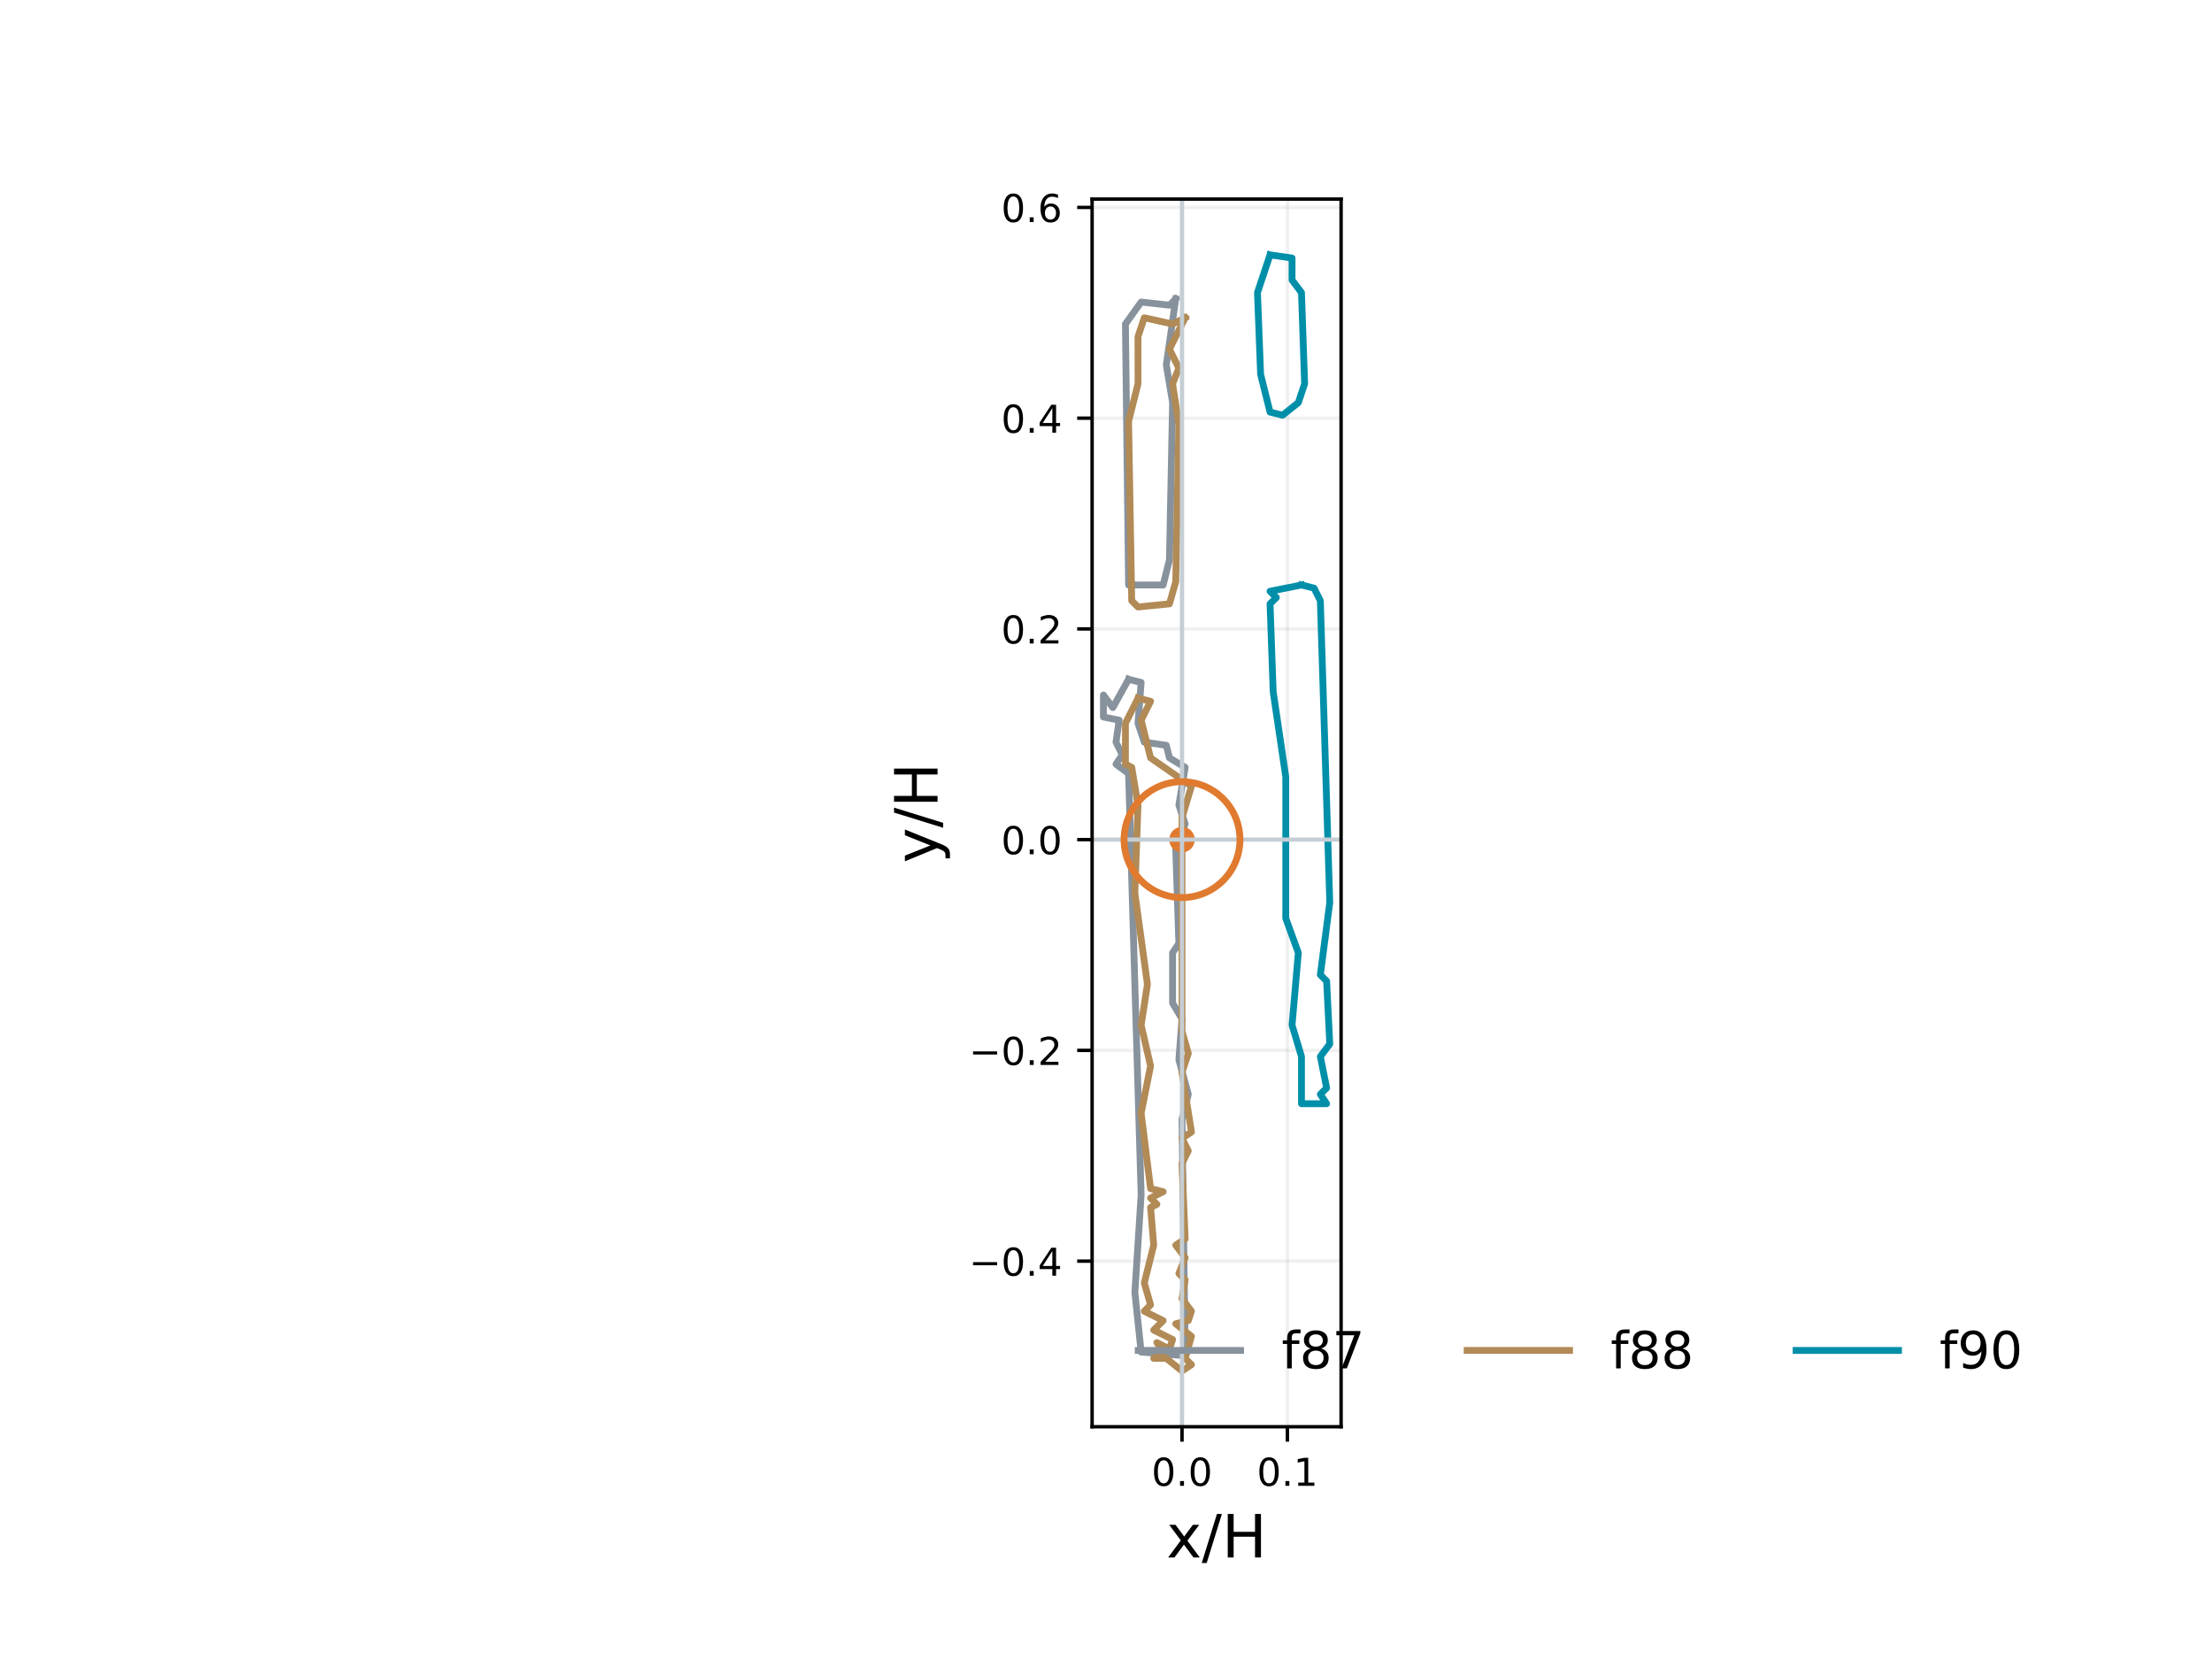
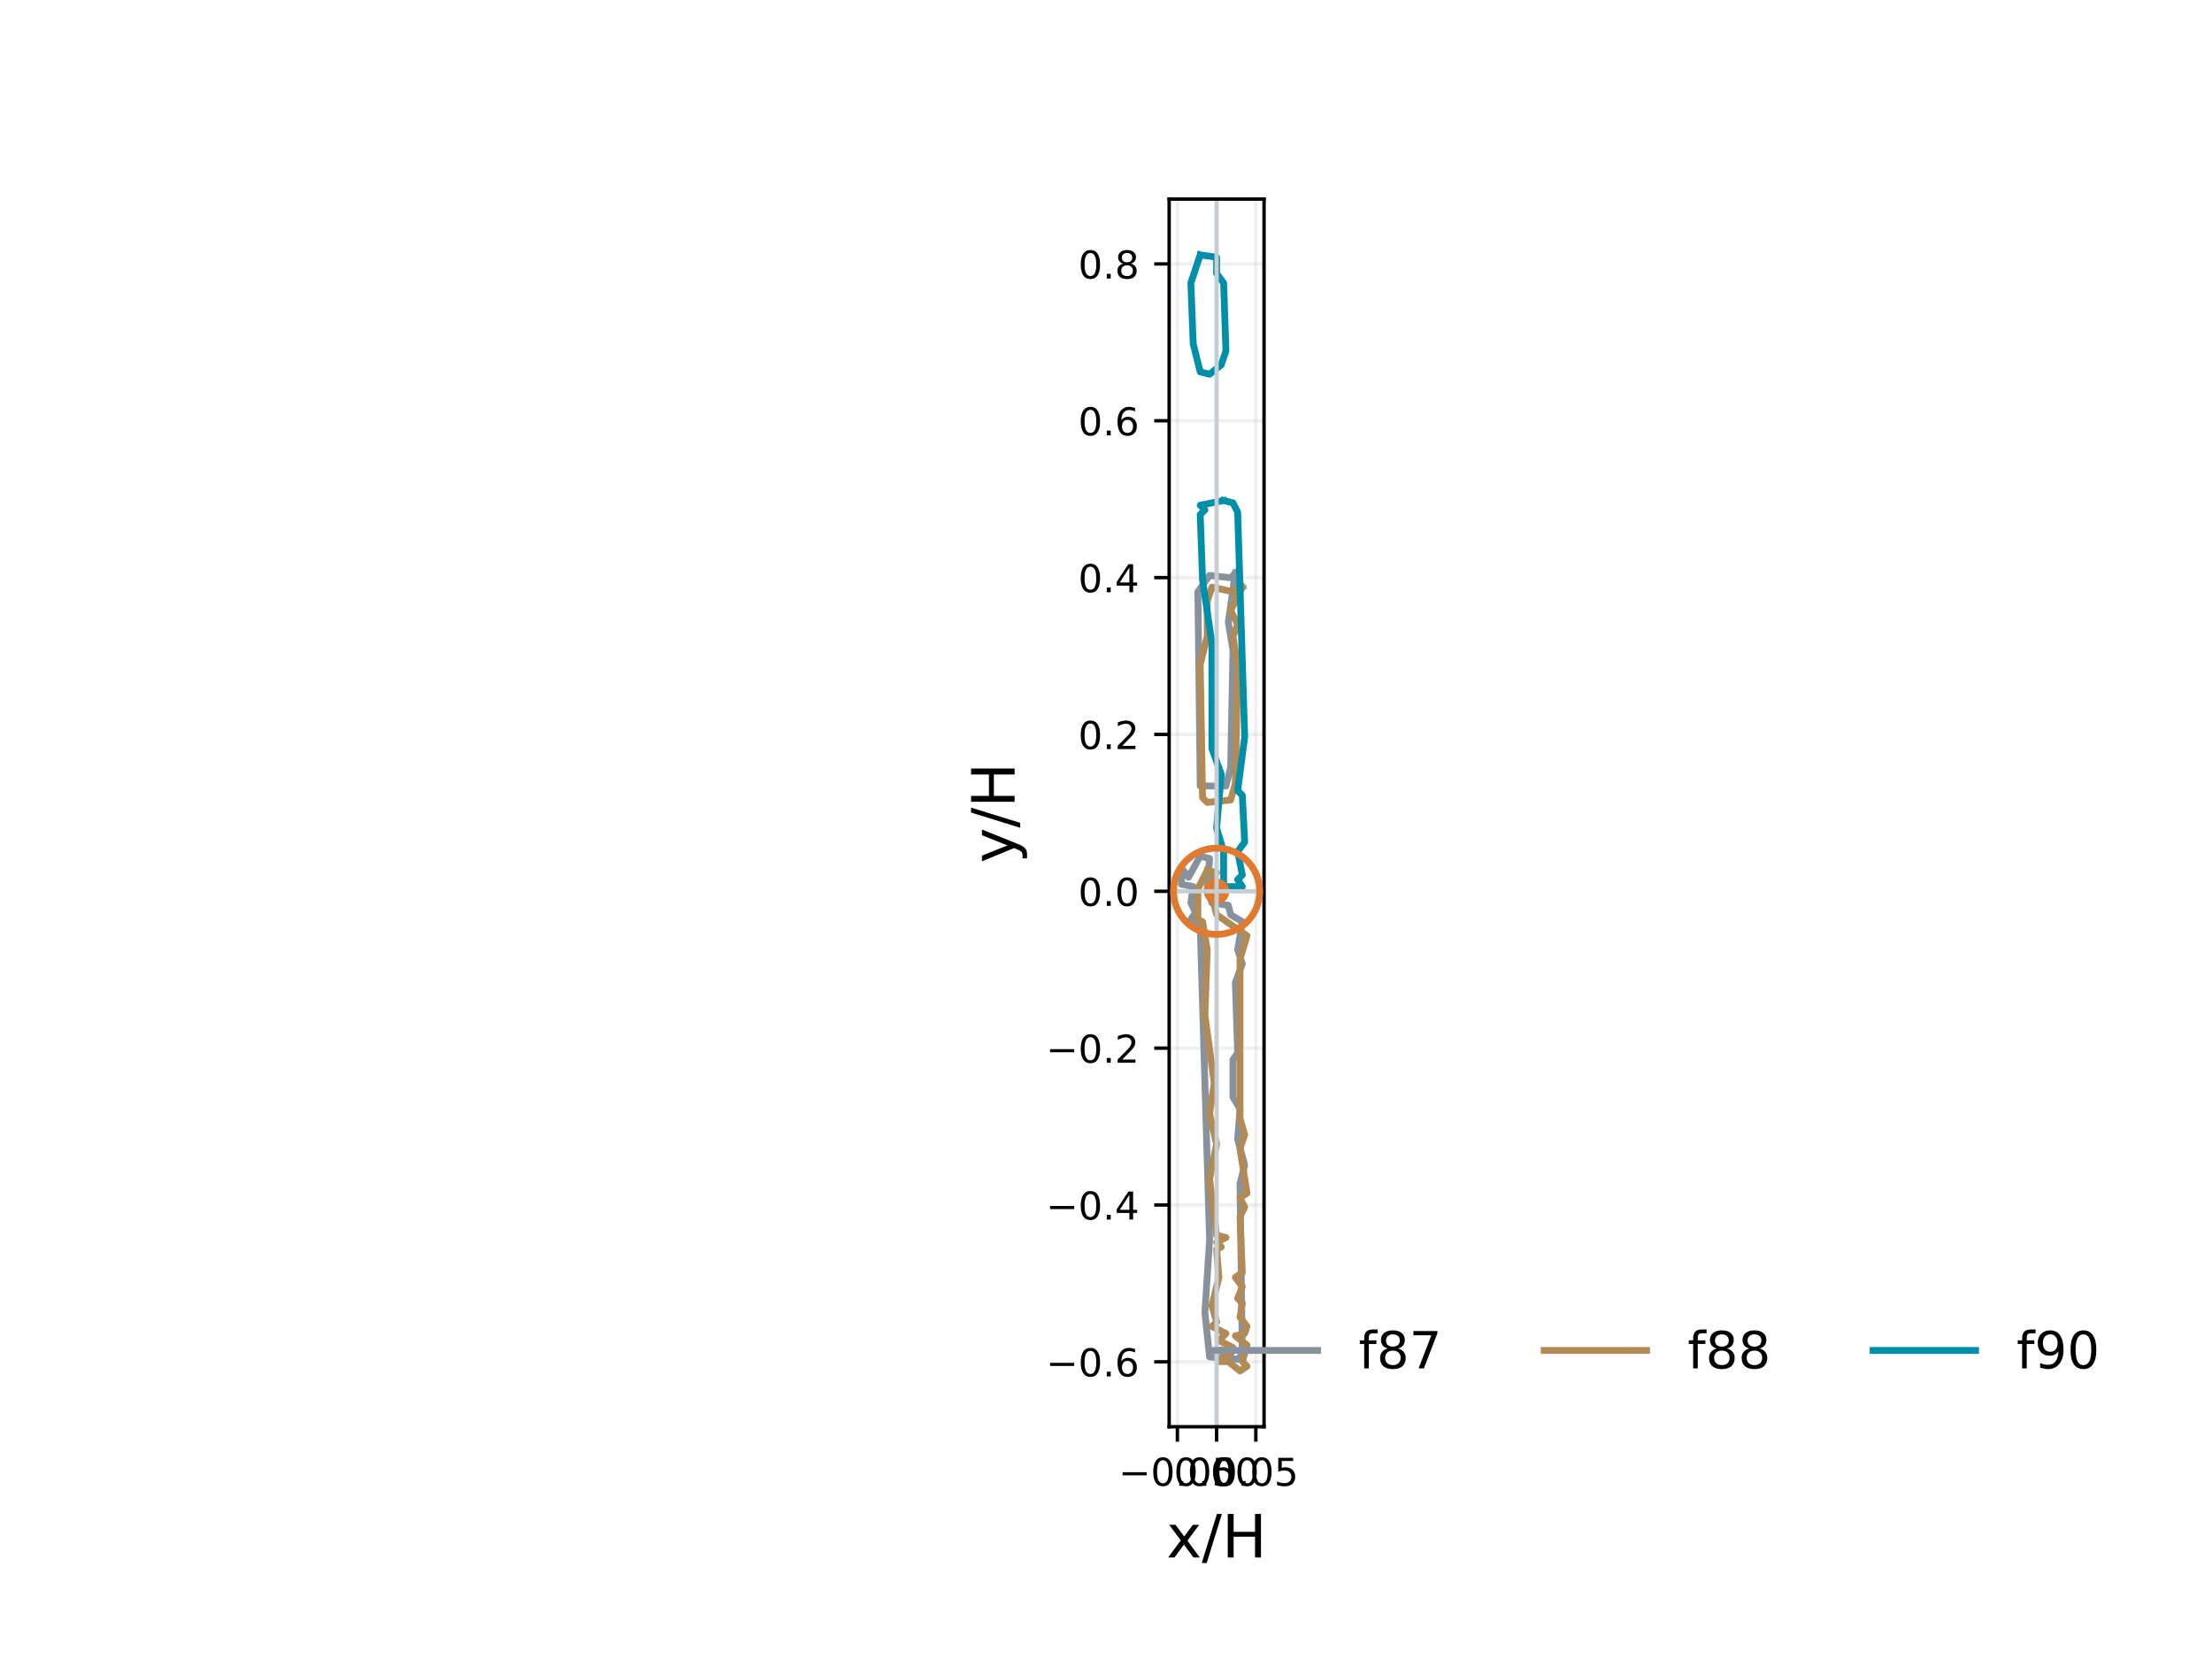
<svg xmlns="http://www.w3.org/2000/svg" xmlns:xlink="http://www.w3.org/1999/xlink" width="518.4pt" height="388.8pt" viewBox="0 0 518.4 388.8" version="1.1">
  <defs>
    <style type="text/css">*{stroke-linejoin: round; stroke-linecap: butt}</style>
  </defs>
  <g id="figure_1">
    <g id="patch_1">
      <path d="M 0 388.8  L 518.4 388.8  L 518.4 0  L 0 0  z " style="fill: #ffffff" />
    </g>
    <g id="axes_1">
      <g id="patch_2">
-         <path d="M 255.944 334.368  L 314.296 334.368  L 314.296 46.656  L 255.944 46.656  z " style="fill: #ffffff" />
+         <path d="M 274.001 334.368  L 296.239 334.368  L 296.239 46.656  L 274.001 46.656  z " style="fill: #ffffff" />
      </g>
      <g id="matplotlib.axis_1">
        <g id="xtick_1">
          <g id="line2d_1">
-             <path d="M 277.015 334.368  L 277.015 46.656  " clip-path="url(#pb9eace9949)" style="fill: none; stroke: #b0b0b0; stroke-opacity: 0.18; stroke-width: 0.8; stroke-linecap: square" />
+             <path d="M 275.931 334.368  L 275.931 46.656  " clip-path="url(#p6a39f39a59)" style="fill: none; stroke: #b0b0b0; stroke-opacity: 0.18; stroke-width: 0.8; stroke-linecap: square" />
          </g>
          <g id="line2d_2">
            <defs>
-               <path id="m5b0b3d7e55" d="M 0 0  L 0 3.5  " style="stroke: #000000; stroke-width: 0.8" />
+               <path id="m13383b644b" d="M 0 0  L 0 3.5  " style="stroke: #000000; stroke-width: 0.8" />
            </defs>
            <g>
-               <use xlink:href="#m5b0b3d7e55" x="277.015" y="334.368" style="stroke: #000000; stroke-width: 0.8" />
+               <use xlink:href="#m13383b644b" x="275.931" y="334.368" style="stroke: #000000; stroke-width: 0.8" />
            </g>
          </g>
          <g id="text_1">
-             <text style="font-size: 9px; font-family: 'DejaVu Sans'; text-anchor: middle" x="277.015" y="348.206" transform="rotate(-0 277.0154 348.2059)">0.0</text>
+             <text style="font-size: 9px; font-family: 'DejaVu Sans'; text-anchor: middle" x="275.931" y="348.206" transform="rotate(-0 275.9309 348.2059)">−0.05</text>
          </g>
        </g>
        <g id="xtick_2">
          <g id="line2d_3">
-             <path d="M 301.709 334.368  L 301.709 46.656  " clip-path="url(#pb9eace9949)" style="fill: none; stroke: #b0b0b0; stroke-opacity: 0.18; stroke-width: 0.8; stroke-linecap: square" />
+             <path d="M 285.12 334.368  L 285.12 46.656  " clip-path="url(#p6a39f39a59)" style="fill: none; stroke: #b0b0b0; stroke-opacity: 0.18; stroke-width: 0.8; stroke-linecap: square" />
          </g>
          <g id="line2d_4">
            <g>
-               <use xlink:href="#m5b0b3d7e55" x="301.709" y="334.368" style="stroke: #000000; stroke-width: 0.8" />
+               <use xlink:href="#m13383b644b" x="285.12" y="334.368" style="stroke: #000000; stroke-width: 0.8" />
            </g>
          </g>
          <g id="text_2">
-             <text style="font-size: 9px; font-family: 'DejaVu Sans'; text-anchor: middle" x="301.709" y="348.206" transform="rotate(-0 301.7094 348.2059)">0.1</text>
-           </g>
-         </g>
-         <g id="text_3">
+             <text style="font-size: 9px; font-family: 'DejaVu Sans'; text-anchor: middle" x="285.12" y="348.206" transform="rotate(-0 285.12 348.2059)">0.00</text>
+           </g>
+         </g>
+         <g id="xtick_3">
+           <g id="line2d_5">
+             <path d="M 294.309 334.368  L 294.309 46.656  " clip-path="url(#p6a39f39a59)" style="fill: none; stroke: #b0b0b0; stroke-opacity: 0.18; stroke-width: 0.8; stroke-linecap: square" />
+           </g>
+           <g id="line2d_6">
+             <g>
+               <use xlink:href="#m13383b644b" x="294.309" y="334.368" style="stroke: #000000; stroke-width: 0.8" />
+             </g>
+           </g>
+           <g id="text_3">
+             <text style="font-size: 9px; font-family: 'DejaVu Sans'; text-anchor: middle" x="294.309" y="348.206" transform="rotate(-0 294.3091 348.2059)">0.05</text>
+           </g>
+         </g>
+         <g id="text_4">
          <text style="font-size: 14px; font-family: 'DejaVu Sans'; text-anchor: middle" x="285.12" y="365.005" transform="rotate(-0 285.12 365.0047)">x/H</text>
        </g>
      </g>
      <g id="matplotlib.axis_2">
        <g id="ytick_1">
-           <g id="line2d_5">
-             <path d="M 255.944 295.551  L 314.296 295.551  " clip-path="url(#pb9eace9949)" style="fill: none; stroke: #b0b0b0; stroke-opacity: 0.18; stroke-width: 0.8; stroke-linecap: square" />
-           </g>
-           <g id="line2d_6">
+           <g id="line2d_7">
+             <path d="M 274.001 319.15  L 296.239 319.15  " clip-path="url(#p6a39f39a59)" style="fill: none; stroke: #b0b0b0; stroke-opacity: 0.18; stroke-width: 0.8; stroke-linecap: square" />
+           </g>
+           <g id="line2d_8">
            <defs>
-               <path id="m034fa94973" d="M 0 0  L -3.5 0  " style="stroke: #000000; stroke-width: 0.8" />
+               <path id="mb2ea5128e5" d="M 0 0  L -3.5 0  " style="stroke: #000000; stroke-width: 0.8" />
            </defs>
            <g>
-               <use xlink:href="#m034fa94973" x="255.944" y="295.551" style="stroke: #000000; stroke-width: 0.8" />
-             </g>
-           </g>
-           <g id="text_4">
-             <text style="font-size: 9px; font-family: 'DejaVu Sans'; text-anchor: end" x="248.944" y="298.97" transform="rotate(-0 248.9436 298.9695)">−0.4</text>
+               <use xlink:href="#mb2ea5128e5" x="274.001" y="319.15" style="stroke: #000000; stroke-width: 0.8" />
+             </g>
+           </g>
+           <g id="text_5">
+             <text style="font-size: 9px; font-family: 'DejaVu Sans'; text-anchor: end" x="267.001" y="322.569" transform="rotate(-0 267.0012 322.5689)">−0.6</text>
          </g>
        </g>
        <g id="ytick_2">
-           <g id="line2d_7">
-             <path d="M 255.944 246.163  L 314.296 246.163  " clip-path="url(#pb9eace9949)" style="fill: none; stroke: #b0b0b0; stroke-opacity: 0.18; stroke-width: 0.8; stroke-linecap: square" />
-           </g>
-           <g id="line2d_8">
-             <g>
-               <use xlink:href="#m034fa94973" x="255.944" y="246.163" style="stroke: #000000; stroke-width: 0.8" />
-             </g>
-           </g>
-           <g id="text_5">
-             <text style="font-size: 9px; font-family: 'DejaVu Sans'; text-anchor: end" x="248.944" y="249.582" transform="rotate(-0 248.9436 249.5815)">−0.2</text>
+           <g id="line2d_9">
+             <path d="M 274.001 282.394  L 296.239 282.394  " clip-path="url(#p6a39f39a59)" style="fill: none; stroke: #b0b0b0; stroke-opacity: 0.18; stroke-width: 0.8; stroke-linecap: square" />
+           </g>
+           <g id="line2d_10">
+             <g>
+               <use xlink:href="#mb2ea5128e5" x="274.001" y="282.394" style="stroke: #000000; stroke-width: 0.8" />
+             </g>
+           </g>
+           <g id="text_6">
+             <text style="font-size: 9px; font-family: 'DejaVu Sans'; text-anchor: end" x="267.001" y="285.813" transform="rotate(-0 267.0012 285.8127)">−0.4</text>
          </g>
        </g>
        <g id="ytick_3">
-           <g id="line2d_9">
-             <path d="M 255.944 196.775  L 314.296 196.775  " clip-path="url(#pb9eace9949)" style="fill: none; stroke: #b0b0b0; stroke-opacity: 0.18; stroke-width: 0.8; stroke-linecap: square" />
-           </g>
-           <g id="line2d_10">
-             <g>
-               <use xlink:href="#m034fa94973" x="255.944" y="196.775" style="stroke: #000000; stroke-width: 0.8" />
-             </g>
-           </g>
-           <g id="text_6">
-             <text style="font-size: 9px; font-family: 'DejaVu Sans'; text-anchor: end" x="248.944" y="200.194" transform="rotate(-0 248.9436 200.1936)">0.0</text>
+           <g id="line2d_11">
+             <path d="M 274.001 245.638  L 296.239 245.638  " clip-path="url(#p6a39f39a59)" style="fill: none; stroke: #b0b0b0; stroke-opacity: 0.18; stroke-width: 0.8; stroke-linecap: square" />
+           </g>
+           <g id="line2d_12">
+             <g>
+               <use xlink:href="#mb2ea5128e5" x="274.001" y="245.638" style="stroke: #000000; stroke-width: 0.8" />
+             </g>
+           </g>
+           <g id="text_7">
+             <text style="font-size: 9px; font-family: 'DejaVu Sans'; text-anchor: end" x="267.001" y="249.056" transform="rotate(-0 267.0012 249.0565)">−0.2</text>
          </g>
        </g>
        <g id="ytick_4">
-           <g id="line2d_11">
-             <path d="M 255.944 147.387  L 314.296 147.387  " clip-path="url(#pb9eace9949)" style="fill: none; stroke: #b0b0b0; stroke-opacity: 0.18; stroke-width: 0.8; stroke-linecap: square" />
-           </g>
-           <g id="line2d_12">
-             <g>
-               <use xlink:href="#m034fa94973" x="255.944" y="147.387" style="stroke: #000000; stroke-width: 0.8" />
-             </g>
-           </g>
-           <g id="text_7">
-             <text style="font-size: 9px; font-family: 'DejaVu Sans'; text-anchor: end" x="248.944" y="150.806" transform="rotate(-0 248.9436 150.8056)">0.2</text>
+           <g id="line2d_13">
+             <path d="M 274.001 208.881  L 296.239 208.881  " clip-path="url(#p6a39f39a59)" style="fill: none; stroke: #b0b0b0; stroke-opacity: 0.18; stroke-width: 0.8; stroke-linecap: square" />
+           </g>
+           <g id="line2d_14">
+             <g>
+               <use xlink:href="#mb2ea5128e5" x="274.001" y="208.881" style="stroke: #000000; stroke-width: 0.8" />
+             </g>
+           </g>
+           <g id="text_8">
+             <text style="font-size: 9px; font-family: 'DejaVu Sans'; text-anchor: end" x="267.001" y="212.3" transform="rotate(-0 267.0012 212.3002)">0.0</text>
          </g>
        </g>
        <g id="ytick_5">
-           <g id="line2d_13">
-             <path d="M 255.944 97.999  L 314.296 97.999  " clip-path="url(#pb9eace9949)" style="fill: none; stroke: #b0b0b0; stroke-opacity: 0.18; stroke-width: 0.8; stroke-linecap: square" />
-           </g>
-           <g id="line2d_14">
-             <g>
-               <use xlink:href="#m034fa94973" x="255.944" y="97.999" style="stroke: #000000; stroke-width: 0.8" />
-             </g>
-           </g>
-           <g id="text_8">
-             <text style="font-size: 9px; font-family: 'DejaVu Sans'; text-anchor: end" x="248.944" y="101.418" transform="rotate(-0 248.9436 101.4176)">0.4</text>
+           <g id="line2d_15">
+             <path d="M 274.001 172.125  L 296.239 172.125  " clip-path="url(#p6a39f39a59)" style="fill: none; stroke: #b0b0b0; stroke-opacity: 0.18; stroke-width: 0.8; stroke-linecap: square" />
+           </g>
+           <g id="line2d_16">
+             <g>
+               <use xlink:href="#mb2ea5128e5" x="274.001" y="172.125" style="stroke: #000000; stroke-width: 0.8" />
+             </g>
+           </g>
+           <g id="text_9">
+             <text style="font-size: 9px; font-family: 'DejaVu Sans'; text-anchor: end" x="267.001" y="175.544" transform="rotate(-0 267.0012 175.544)">0.2</text>
          </g>
        </g>
        <g id="ytick_6">
-           <g id="line2d_15">
-             <path d="M 255.944 48.611  L 314.296 48.611  " clip-path="url(#pb9eace9949)" style="fill: none; stroke: #b0b0b0; stroke-opacity: 0.18; stroke-width: 0.8; stroke-linecap: square" />
-           </g>
-           <g id="line2d_16">
-             <g>
-               <use xlink:href="#m034fa94973" x="255.944" y="48.611" style="stroke: #000000; stroke-width: 0.8" />
-             </g>
-           </g>
-           <g id="text_9">
-             <text style="font-size: 9px; font-family: 'DejaVu Sans'; text-anchor: end" x="248.944" y="52.03" transform="rotate(-0 248.9436 52.02965)">0.6</text>
-           </g>
-         </g>
-         <g id="text_10">
-           <text style="font-size: 14px; font-family: 'DejaVu Sans'; text-anchor: middle" x="219.726" y="190.512" transform="rotate(-90 219.7258 190.512)">y/H</text>
-         </g>
-       </g>
-       <g id="line2d_17">
-         <path d="M 264.49 159.199  L 260.806 165.83  L 258.596 162.883  L 258.596 168.04  L 262.28 168.777  L 261.543 173.934  L 263.017 176.882  L 261.543 179.092  L 264.49 181.302  L 267.437 280.031  L 265.964 302.871  L 267.437 316.87  L 276.279 317.606  L 277.752 316.133  L 277.015 262.348  L 278.489 256.454  L 276.279 248.349  L 277.015 238.771  L 274.805 235.087  L 274.805 223.299  L 276.279 221.088  L 275.542 198.985  L 277.752 193.091  L 276.279 188.67  L 277.752 179.829  L 274.068 177.618  L 273.332 174.671  L 268.174 173.934  L 266.701 169.514  L 267.437 159.936  L 264.49 159.199  " clip-path="url(#pb9eace9949)" style="fill: none; stroke: #87929c; stroke-width: 1.6; stroke-linecap: square" />
-       </g>
-       <g id="line2d_18">
-         <path d="M 275.542 70.049  L 274.068 71.522  L 267.437 70.785  L 263.753 75.943  L 264.49 137.096  L 272.595 137.096  L 274.068 131.201  L 274.805 94.362  L 273.332 85.521  L 275.542 70.049  " clip-path="url(#pb9eace9949)" style="fill: none; stroke: #87929c; stroke-width: 1.6; stroke-linecap: square" />
-       </g>
-       <g id="line2d_19">
-         <path d="M 266.701 163.62  L 263.753 169.514  L 263.753 179.092  L 265.227 179.829  L 266.701 188.67  L 265.964 209.3  L 268.911 230.666  L 267.437 240.245  L 269.648 249.823  L 267.437 260.874  L 269.648 278.557  L 272.595 279.294  L 269.648 280.767  L 271.121 282.241  L 269.648 282.978  L 270.384 291.819  L 268.174 300.66  L 269.648 305.818  L 268.174 307.291  L 272.595 309.502  L 270.384 311.712  L 274.805 313.922  L 274.068 316.133  L 271.121 314.659  L 272.595 316.87  L 270.384 318.343  L 273.332 318.343  L 277.015 321.29  L 279.226 319.817  L 277.752 318.343  L 279.226 313.186  L 275.542 310.239  L 278.489 309.502  L 279.226 307.291  L 277.015 304.344  L 277.752 299.924  L 276.279 298.45  L 277.752 294.766  L 275.542 291.819  L 277.752 290.345  L 277.015 272.663  L 278.489 269.716  L 277.015 266.769  L 279.226 265.295  L 277.015 251.296  L 278.489 246.876  L 277.015 241.718  L 277.015 191.617  L 279.226 184.249  L 269.648 177.618  L 267.437 168.777  L 269.648 164.356  L 266.701 163.62  " clip-path="url(#pb9eace9949)" style="fill: none; stroke: #b18a56; stroke-width: 1.6; stroke-linecap: square" />
-       </g>
-       <g id="line2d_20">
-         <path d="M 277.752 74.469  L 274.805 75.943  L 268.174 74.469  L 266.701 78.89  L 266.701 89.942  L 264.49 98.783  L 265.227 140.779  L 266.701 142.253  L 274.068 141.516  L 275.542 136.359  L 276.279 99.52  L 274.805 89.942  L 276.279 86.258  L 274.068 81.837  L 277.752 74.469  " clip-path="url(#pb9eace9949)" style="fill: none; stroke: #b18a56; stroke-width: 1.6; stroke-linecap: square" />
-       </g>
-       <g id="line2d_21">
-         <path d="M 305.013 137.096  L 297.645 138.569  L 299.119 140.043  L 297.645 141.516  L 298.382 162.146  L 301.329 182.039  L 301.329 215.194  L 304.276 223.299  L 302.803 240.245  L 305.013 247.612  L 305.013 258.664  L 310.907 258.664  L 309.434 256.454  L 310.907 254.98  L 309.434 247.612  L 311.644 244.665  L 310.907 229.93  L 309.434 228.456  L 311.644 211.51  L 309.434 140.779  L 307.96 137.832  L 305.013 137.096  " clip-path="url(#pb9eace9949)" style="fill: none; stroke: #008fa9; stroke-width: 1.6; stroke-linecap: square" />
-       </g>
-       <g id="line2d_22">
-         <path d="M 297.645 59.734  L 294.698 68.575  L 295.435 87.731  L 297.645 96.573  L 300.592 97.31  L 304.276 94.362  L 305.75 89.942  L 305.013 68.575  L 302.803 65.628  L 302.803 60.471  L 297.645 59.734  " clip-path="url(#pb9eace9949)" style="fill: none; stroke: #008fa9; stroke-width: 1.6; stroke-linecap: square" />
+           <g id="line2d_17">
+             <path d="M 274.001 135.369  L 296.239 135.369  " clip-path="url(#p6a39f39a59)" style="fill: none; stroke: #b0b0b0; stroke-opacity: 0.18; stroke-width: 0.8; stroke-linecap: square" />
+           </g>
+           <g id="line2d_18">
+             <g>
+               <use xlink:href="#mb2ea5128e5" x="274.001" y="135.369" style="stroke: #000000; stroke-width: 0.8" />
+             </g>
+           </g>
+           <g id="text_10">
+             <text style="font-size: 9px; font-family: 'DejaVu Sans'; text-anchor: end" x="267.001" y="138.788" transform="rotate(-0 267.0012 138.7877)">0.4</text>
+           </g>
+         </g>
+         <g id="ytick_7">
+           <g id="line2d_19">
+             <path d="M 274.001 98.613  L 296.239 98.613  " clip-path="url(#p6a39f39a59)" style="fill: none; stroke: #b0b0b0; stroke-opacity: 0.18; stroke-width: 0.8; stroke-linecap: square" />
+           </g>
+           <g id="line2d_20">
+             <g>
+               <use xlink:href="#mb2ea5128e5" x="274.001" y="98.613" style="stroke: #000000; stroke-width: 0.8" />
+             </g>
+           </g>
+           <g id="text_11">
+             <text style="font-size: 9px; font-family: 'DejaVu Sans'; text-anchor: end" x="267.001" y="102.031" transform="rotate(-0 267.0012 102.0315)">0.6</text>
+           </g>
+         </g>
+         <g id="ytick_8">
+           <g id="line2d_21">
+             <path d="M 274.001 61.856  L 296.239 61.856  " clip-path="url(#p6a39f39a59)" style="fill: none; stroke: #b0b0b0; stroke-opacity: 0.18; stroke-width: 0.8; stroke-linecap: square" />
+           </g>
+           <g id="line2d_22">
+             <g>
+               <use xlink:href="#mb2ea5128e5" x="274.001" y="61.856" style="stroke: #000000; stroke-width: 0.8" />
+             </g>
+           </g>
+           <g id="text_12">
+             <text style="font-size: 9px; font-family: 'DejaVu Sans'; text-anchor: end" x="267.001" y="65.275" transform="rotate(-0 267.0012 65.27522)">0.8</text>
+           </g>
+         </g>
+         <g id="text_13">
+           <text style="font-size: 14px; font-family: 'DejaVu Sans'; text-anchor: middle" x="237.783" y="190.512" transform="rotate(-90 237.7834 190.512)">y/H</text>
+         </g>
      </g>
      <g id="line2d_23">
+         <path d="M 281.282 200.656  L 278.54 205.591  L 276.895 203.398  L 276.895 207.236  L 279.637 207.785  L 279.088 211.623  L 280.185 213.816  L 279.088 215.461  L 281.282 217.106  L 283.475 290.583  L 282.378 307.582  L 283.475 318  L 290.055 318.549  L 291.152 317.452  L 290.603 277.423  L 291.7 273.037  L 290.055 267.005  L 290.603 259.877  L 288.958 257.135  L 288.958 248.361  L 290.055 246.716  L 289.507 230.266  L 291.152 225.88  L 290.055 222.59  L 291.152 216.01  L 288.41 214.365  L 287.862 212.171  L 284.023 211.623  L 282.927 208.333  L 283.475 201.205  L 281.282 200.656  " clip-path="url(#p6a39f39a59)" style="fill: none; stroke: #87929c; stroke-width: 1.6; stroke-linecap: square" />
+       </g>
+       <g id="line2d_24">
+         <path d="M 289.507 134.308  L 288.41 135.404  L 283.475 134.856  L 280.733 138.694  L 281.282 184.206  L 287.313 184.206  L 288.41 179.819  L 288.958 152.403  L 287.862 145.823  L 289.507 134.308  " clip-path="url(#p6a39f39a59)" style="fill: none; stroke: #87929c; stroke-width: 1.6; stroke-linecap: square" />
+       </g>
+       <g id="line2d_25">
+         <path d="M 282.927 203.946  L 280.733 208.333  L 280.733 215.461  L 281.83 216.01  L 282.927 222.59  L 282.378 237.943  L 284.572 253.845  L 283.475 260.973  L 285.12 268.102  L 283.475 276.327  L 285.12 289.487  L 287.313 290.035  L 285.12 291.132  L 286.217 292.228  L 285.12 292.777  L 285.668 299.357  L 284.023 305.937  L 285.12 309.775  L 284.023 310.872  L 287.313 312.517  L 285.668 314.162  L 288.958 315.807  L 288.41 317.452  L 286.217 316.355  L 287.313 318  L 285.668 319.097  L 287.862 319.097  L 290.603 321.29  L 292.248 320.194  L 291.152 319.097  L 292.248 315.258  L 289.507 313.065  L 291.7 312.517  L 292.248 310.872  L 290.603 308.678  L 291.152 305.388  L 290.055 304.292  L 291.152 301.55  L 289.507 299.357  L 291.152 298.26  L 290.603 285.1  L 291.7 282.907  L 290.603 280.713  L 292.248 279.617  L 290.603 269.198  L 291.7 265.908  L 290.603 262.07  L 290.603 224.783  L 292.248 219.3  L 285.12 214.365  L 283.475 207.785  L 285.12 204.495  L 282.927 203.946  " clip-path="url(#p6a39f39a59)" style="fill: none; stroke: #b18a56; stroke-width: 1.6; stroke-linecap: square" />
+       </g>
+       <g id="line2d_26">
+         <path d="M 291.152 137.598  L 288.958 138.694  L 284.023 137.598  L 282.927 140.888  L 282.927 149.113  L 281.282 155.693  L 281.83 186.948  L 282.927 188.044  L 288.41 187.496  L 289.507 183.658  L 290.055 156.241  L 288.958 149.113  L 290.055 146.371  L 288.41 143.081  L 291.152 137.598  " clip-path="url(#p6a39f39a59)" style="fill: none; stroke: #b18a56; stroke-width: 1.6; stroke-linecap: square" />
+       </g>
+       <g id="line2d_27">
+         <path d="M 286.765 117.309  L 281.282 118.406  L 282.378 119.502  L 281.282 120.599  L 281.83 135.953  L 284.023 150.758  L 284.023 175.433  L 286.217 181.464  L 285.12 194.076  L 286.765 199.56  L 286.765 207.785  L 291.152 207.785  L 290.055 206.14  L 291.152 205.043  L 290.055 199.56  L 291.7 197.366  L 291.152 186.399  L 290.055 185.303  L 291.7 172.691  L 290.055 120.051  L 288.958 117.857  L 286.765 117.309  " clip-path="url(#p6a39f39a59)" style="fill: none; stroke: #008fa9; stroke-width: 1.6; stroke-linecap: square" />
+       </g>
+       <g id="line2d_28">
+         <path d="M 281.282 59.734  L 279.088 66.314  L 279.637 80.571  L 281.282 87.151  L 283.475 87.699  L 286.217 85.506  L 287.313 82.216  L 286.765 66.314  L 285.12 64.121  L 285.12 60.282  L 281.282 59.734  " clip-path="url(#p6a39f39a59)" style="fill: none; stroke: #008fa9; stroke-width: 1.6; stroke-linecap: square" />
+       </g>
+       <g id="line2d_29">
        <defs>
-           <path id="m14b0916eaf" d="M 0 2.5  C 0.663 2.5 1.299 2.237 1.768 1.768  C 2.237 1.299 2.5 0.663 2.5 0  C 2.5 -0.663 2.237 -1.299 1.768 -1.768  C 1.299 -2.237 0.663 -2.5 0 -2.5  C -0.663 -2.5 -1.299 -2.237 -1.768 -1.768  C -2.237 -1.299 -2.5 -0.663 -2.5 0  C -2.5 0.663 -2.237 1.299 -1.768 1.768  C -1.299 2.237 -0.663 2.5 0 2.5  z " style="stroke: #e07a2f" />
+           <path id="macd2da62ca" d="M 0 2.5  C 0.663 2.5 1.299 2.237 1.768 1.768  C 2.237 1.299 2.5 0.663 2.5 0  C 2.5 -0.663 2.237 -1.299 1.768 -1.768  C 1.299 -2.237 0.663 -2.5 0 -2.5  C -0.663 -2.5 -1.299 -2.237 -1.768 -1.768  C -2.237 -1.299 -2.5 -0.663 -2.5 0  C -2.5 0.663 -2.237 1.299 -1.768 1.768  C -1.299 2.237 -0.663 2.5 0 2.5  z " style="stroke: #e07a2f" />
        </defs>
-         <g clip-path="url(#pb9eace9949)">
-           <use xlink:href="#m14b0916eaf" x="277.015" y="196.775" style="fill: #e07a2f; stroke: #e07a2f" />
-         </g>
-       </g>
-       <g id="line2d_24">
-         <path d="M 277.015 334.368  L 277.015 46.656  " clip-path="url(#pb9eace9949)" style="fill: none; stroke: #c5ced4; stroke-linecap: square" />
-       </g>
-       <g id="line2d_25">
-         <path d="M 255.944 196.775  L 314.296 196.775  " clip-path="url(#pb9eace9949)" style="fill: none; stroke: #c5ced4; stroke-linecap: square" />
+         <g clip-path="url(#p6a39f39a59)">
+           <use xlink:href="#macd2da62ca" x="285.12" y="208.881" style="fill: #e07a2f; stroke: #e07a2f" />
+         </g>
+       </g>
+       <g id="line2d_30">
+         <path d="M 285.12 334.368  L 285.12 46.656  " clip-path="url(#p6a39f39a59)" style="fill: none; stroke: #c5ced4; stroke-linecap: square" />
+       </g>
+       <g id="line2d_31">
+         <path d="M 274.001 208.881  L 296.239 208.881  " clip-path="url(#p6a39f39a59)" style="fill: none; stroke: #c5ced4; stroke-linecap: square" />
      </g>
      <g id="patch_3">
-         <path d="M 255.944 334.368  L 255.944 46.656  " style="fill: none; stroke: #000000; stroke-width: 0.8; stroke-linejoin: miter; stroke-linecap: square" />
+         <path d="M 274.001 334.368  L 274.001 46.656  " style="fill: none; stroke: #000000; stroke-width: 0.8; stroke-linejoin: miter; stroke-linecap: square" />
      </g>
      <g id="patch_4">
-         <path d="M 314.296 334.368  L 314.296 46.656  " style="fill: none; stroke: #000000; stroke-width: 0.8; stroke-linejoin: miter; stroke-linecap: square" />
+         <path d="M 296.239 334.368  L 296.239 46.656  " style="fill: none; stroke: #000000; stroke-width: 0.8; stroke-linejoin: miter; stroke-linecap: square" />
      </g>
      <g id="patch_5">
-         <path d="M 255.944 334.368  L 314.296 334.368  " style="fill: none; stroke: #000000; stroke-width: 0.8; stroke-linejoin: miter; stroke-linecap: square" />
+         <path d="M 274.001 334.368  L 296.239 334.368  " style="fill: none; stroke: #000000; stroke-width: 0.8; stroke-linejoin: miter; stroke-linecap: square" />
      </g>
      <g id="patch_6">
-         <path d="M 255.944 46.656  L 314.296 46.656  " style="fill: none; stroke: #000000; stroke-width: 0.8; stroke-linejoin: miter; stroke-linecap: square" />
+         <path d="M 274.001 46.656  L 296.239 46.656  " style="fill: none; stroke: #000000; stroke-width: 0.8; stroke-linejoin: miter; stroke-linecap: square" />
      </g>
      <g id="legend_1">
-         <g id="line2d_26">
-           <path d="M 266.744 316.485  L 278.744 316.485  L 290.744 316.485  " style="fill: none; stroke: #87929c; stroke-width: 1.6; stroke-linecap: square" />
-         </g>
-         <g id="text_11">
-           <text style="font-size: 12px; font-family: 'DejaVu Sans'; text-anchor: start" x="300.344" y="320.685" transform="rotate(-0 300.3436 320.6852)">f87</text>
-         </g>
-         <g id="line2d_27">
-           <path d="M 343.838 316.485  L 355.838 316.485  L 367.838 316.485  " style="fill: none; stroke: #b18a56; stroke-width: 1.6; stroke-linecap: square" />
-         </g>
-         <g id="text_12">
-           <text style="font-size: 12px; font-family: 'DejaVu Sans'; text-anchor: start" x="377.438" y="320.685" transform="rotate(-0 377.4379 320.6852)">f88</text>
-         </g>
-         <g id="line2d_28">
-           <path d="M 420.932 316.485  L 432.932 316.485  L 444.932 316.485  " style="fill: none; stroke: #008fa9; stroke-width: 1.6; stroke-linecap: square" />
-         </g>
-         <g id="text_13">
-           <text style="font-size: 12px; font-family: 'DejaVu Sans'; text-anchor: start" x="454.532" y="320.685" transform="rotate(-0 454.5323 320.6852)">f90</text>
+         <g id="line2d_32">
+           <path d="M 284.801 316.485  L 296.801 316.485  L 308.801 316.485  " style="fill: none; stroke: #87929c; stroke-width: 1.6; stroke-linecap: square" />
+         </g>
+         <g id="text_14">
+           <text style="font-size: 12px; font-family: 'DejaVu Sans'; text-anchor: start" x="318.401" y="320.685" transform="rotate(-0 318.4012 320.6852)">f87</text>
+         </g>
+         <g id="line2d_33">
+           <path d="M 361.896 316.485  L 373.896 316.485  L 385.896 316.485  " style="fill: none; stroke: #b18a56; stroke-width: 1.6; stroke-linecap: square" />
+         </g>
+         <g id="text_15">
+           <text style="font-size: 12px; font-family: 'DejaVu Sans'; text-anchor: start" x="395.496" y="320.685" transform="rotate(-0 395.4956 320.6852)">f88</text>
+         </g>
+         <g id="line2d_34">
+           <path d="M 438.99 316.485  L 450.99 316.485  L 462.99 316.485  " style="fill: none; stroke: #008fa9; stroke-width: 1.6; stroke-linecap: square" />
+         </g>
+         <g id="text_16">
+           <text style="font-size: 12px; font-family: 'DejaVu Sans'; text-anchor: start" x="472.59" y="320.685" transform="rotate(-0 472.59 320.6852)">f90</text>
        </g>
      </g>
      <g id="patch_7">
-         <path d="M 277.015 210.356  C 280.617 210.356 284.072 208.925 286.619 206.378  C 289.166 203.831 290.597 200.377 290.597 196.775  C 290.597 193.173 289.166 189.718 286.619 187.171  C 284.072 184.624 280.617 183.193 277.015 183.193  C 273.414 183.193 269.959 184.624 267.412 187.171  C 264.865 189.718 263.434 193.173 263.434 196.775  C 263.434 200.377 264.865 203.831 267.412 206.378  C 269.959 208.925 273.414 210.356 277.015 210.356  L 277.015 210.356  z " clip-path="url(#pb9eace9949)" style="fill: none; stroke: #e07a2f; stroke-width: 1.6; stroke-linejoin: miter" />
+         <path d="M 285.12 218.989  C 287.801 218.989 290.372 217.924 292.267 216.029  C 294.163 214.133 295.228 211.562 295.228 208.881  C 295.228 206.201 294.163 203.629 292.267 201.734  C 290.372 199.838 287.801 198.773 285.12 198.773  C 282.439 198.773 279.868 199.838 277.973 201.734  C 276.077 203.629 275.012 206.201 275.012 208.881  C 275.012 211.562 276.077 214.133 277.973 216.029  C 279.868 217.924 282.439 218.989 285.12 218.989  L 285.12 218.989  z " clip-path="url(#p6a39f39a59)" style="fill: none; stroke: #e07a2f; stroke-width: 1.6; stroke-linejoin: miter" />
      </g>
    </g>
  </g>
  <defs>
-     <clipPath id="pb9eace9949">
-       <rect x="255.944" y="46.656" width="58.353" height="287.712" />
+     <clipPath id="p6a39f39a59">
+       <rect x="274.001" y="46.656" width="22.238" height="287.712" />
    </clipPath>
  </defs>
</svg>
